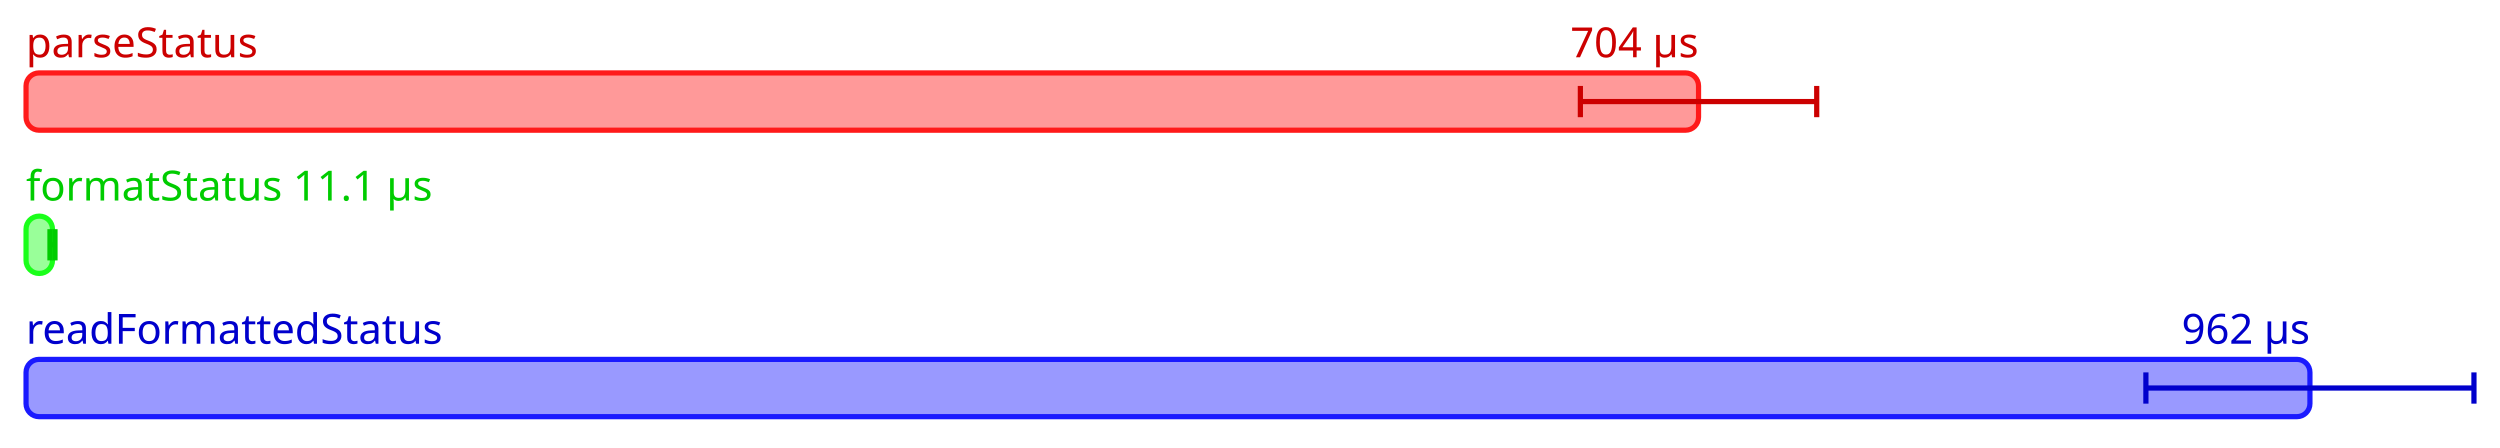
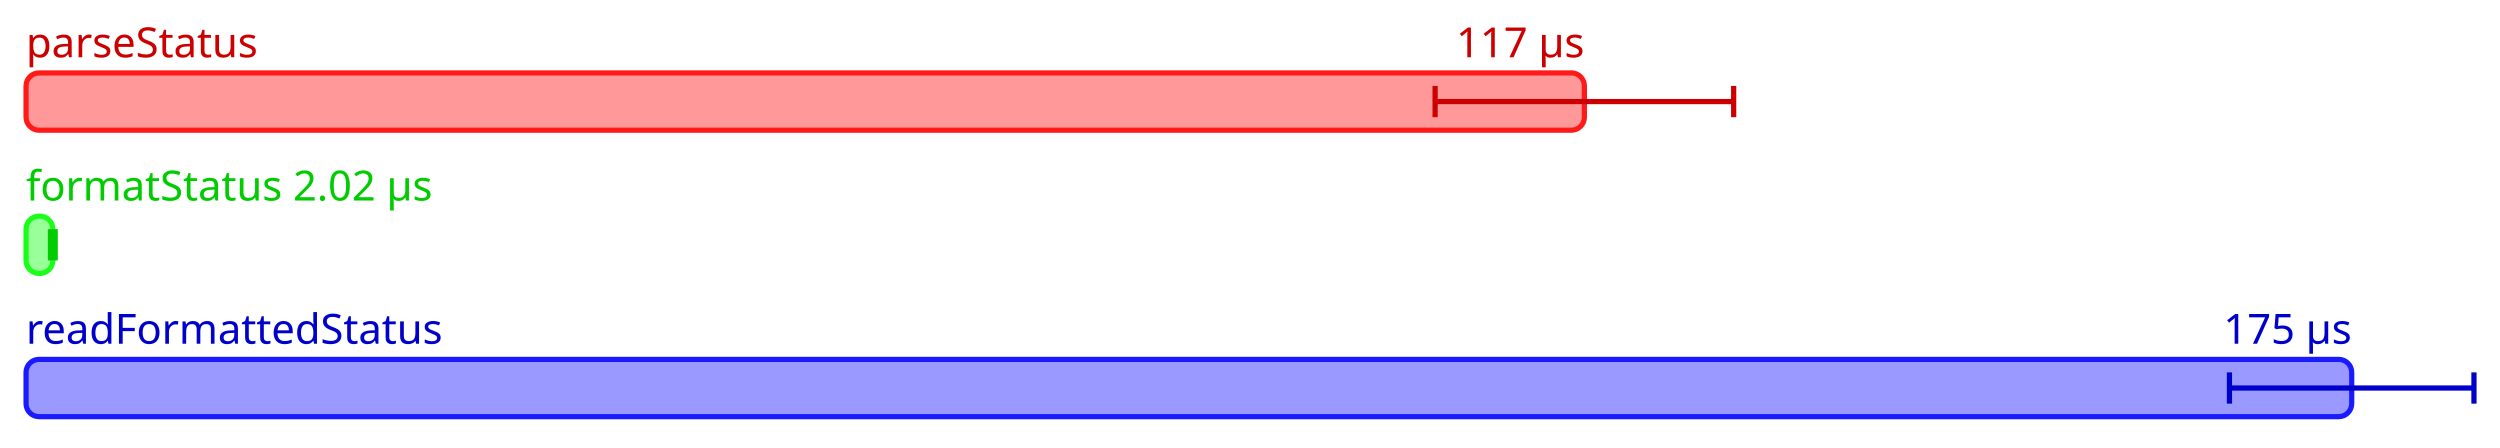
<svg xmlns="http://www.w3.org/2000/svg" height="172" width="960.0" font-size="16" font-family="sans-serif" stroke-width="2">
  <g transform="translate(10.0 0)">
    <g fill="hsl(0, 100%, 40%)">
      <text y="22">parseStatus</text>
-       <text y="22" x="642.239" text-anchor="end">704  μs</text>
+       <text y="22" x="598.404" text-anchor="end">117  μs</text>
    </g>
    <g>
-       <rect y="28" rx="5" height="22" width="642.239" fill="hsl(0, 100%, 80%)" stroke="hsl(0, 100%, 55%)" />
+       <rect y="28" rx="5" height="22" width="598.404" fill="hsl(0, 100%, 80%)" stroke="hsl(0, 100%, 55%)" />
      <g stroke="hsl(0, 100%, 40%)">
-         <line x1="596.859" x2="687.619" y1="39" y2="39" />
-         <line x1="596.859" x2="596.859" y1="33" y2="45" />
-         <line x1="687.619" x2="687.619" y1="33" y2="45" />
+         <line x1="541.079" x2="655.729" y1="39" y2="39" />
+         <line x1="541.079" x2="541.079" y1="33" y2="45" />
+         <line x1="655.729" x2="655.729" y1="33" y2="45" />
      </g>
    </g>
-     <text fill="hsl(120, 100%, 40%)" y="77">formatStatus 11.1 μs</text>
+     <text fill="hsl(120, 100%, 40%)" y="77">formatStatus 2.02 μs</text>
    <g>
-       <rect y="83" rx="5" height="22" width="10.151" fill="hsl(120, 100%, 80%)" stroke="hsl(120, 100%, 55%)" />
+       <rect y="83" rx="5" height="22" width="10.282" fill="hsl(120, 100%, 80%)" stroke="hsl(120, 100%, 55%)" />
      <g stroke="hsl(120, 100%, 40%)">
-         <line x1="9.186" x2="11.116" y1="94" y2="94" />
-         <line x1="9.186" x2="9.186" y1="88" y2="100" />
-         <line x1="11.116" x2="11.116" y1="88" y2="100" />
+         <line x1="9.373" x2="11.191" y1="94" y2="94" />
+         <line x1="9.373" x2="9.373" y1="88" y2="100" />
+         <line x1="11.191" x2="11.191" y1="88" y2="100" />
      </g>
    </g>
    <g fill="hsl(240, 100%, 40%)">
      <text y="132">readFormattedStatus</text>
-       <text y="132" x="877.013" text-anchor="end">962  μs</text>
+       <text y="132" x="893.055" text-anchor="end">175  μs</text>
    </g>
    <g>
-       <rect y="138" rx="5" height="22" width="877.013" fill="hsl(240, 100%, 80%)" stroke="hsl(240, 100%, 55%)" />
+       <rect y="138" rx="5" height="22" width="893.055" fill="hsl(240, 100%, 80%)" stroke="hsl(240, 100%, 55%)" />
      <g stroke="hsl(240, 100%, 40%)">
-         <line x1="814.025" x2="940.0" y1="149" y2="149" />
-         <line x1="814.025" x2="814.025" y1="143" y2="155" />
+         <line x1="846.111" x2="940.0" y1="149" y2="149" />
+         <line x1="846.111" x2="846.111" y1="143" y2="155" />
        <line x1="940.0" x2="940.0" y1="143" y2="155" />
      </g>
    </g>
  </g>
</svg>
